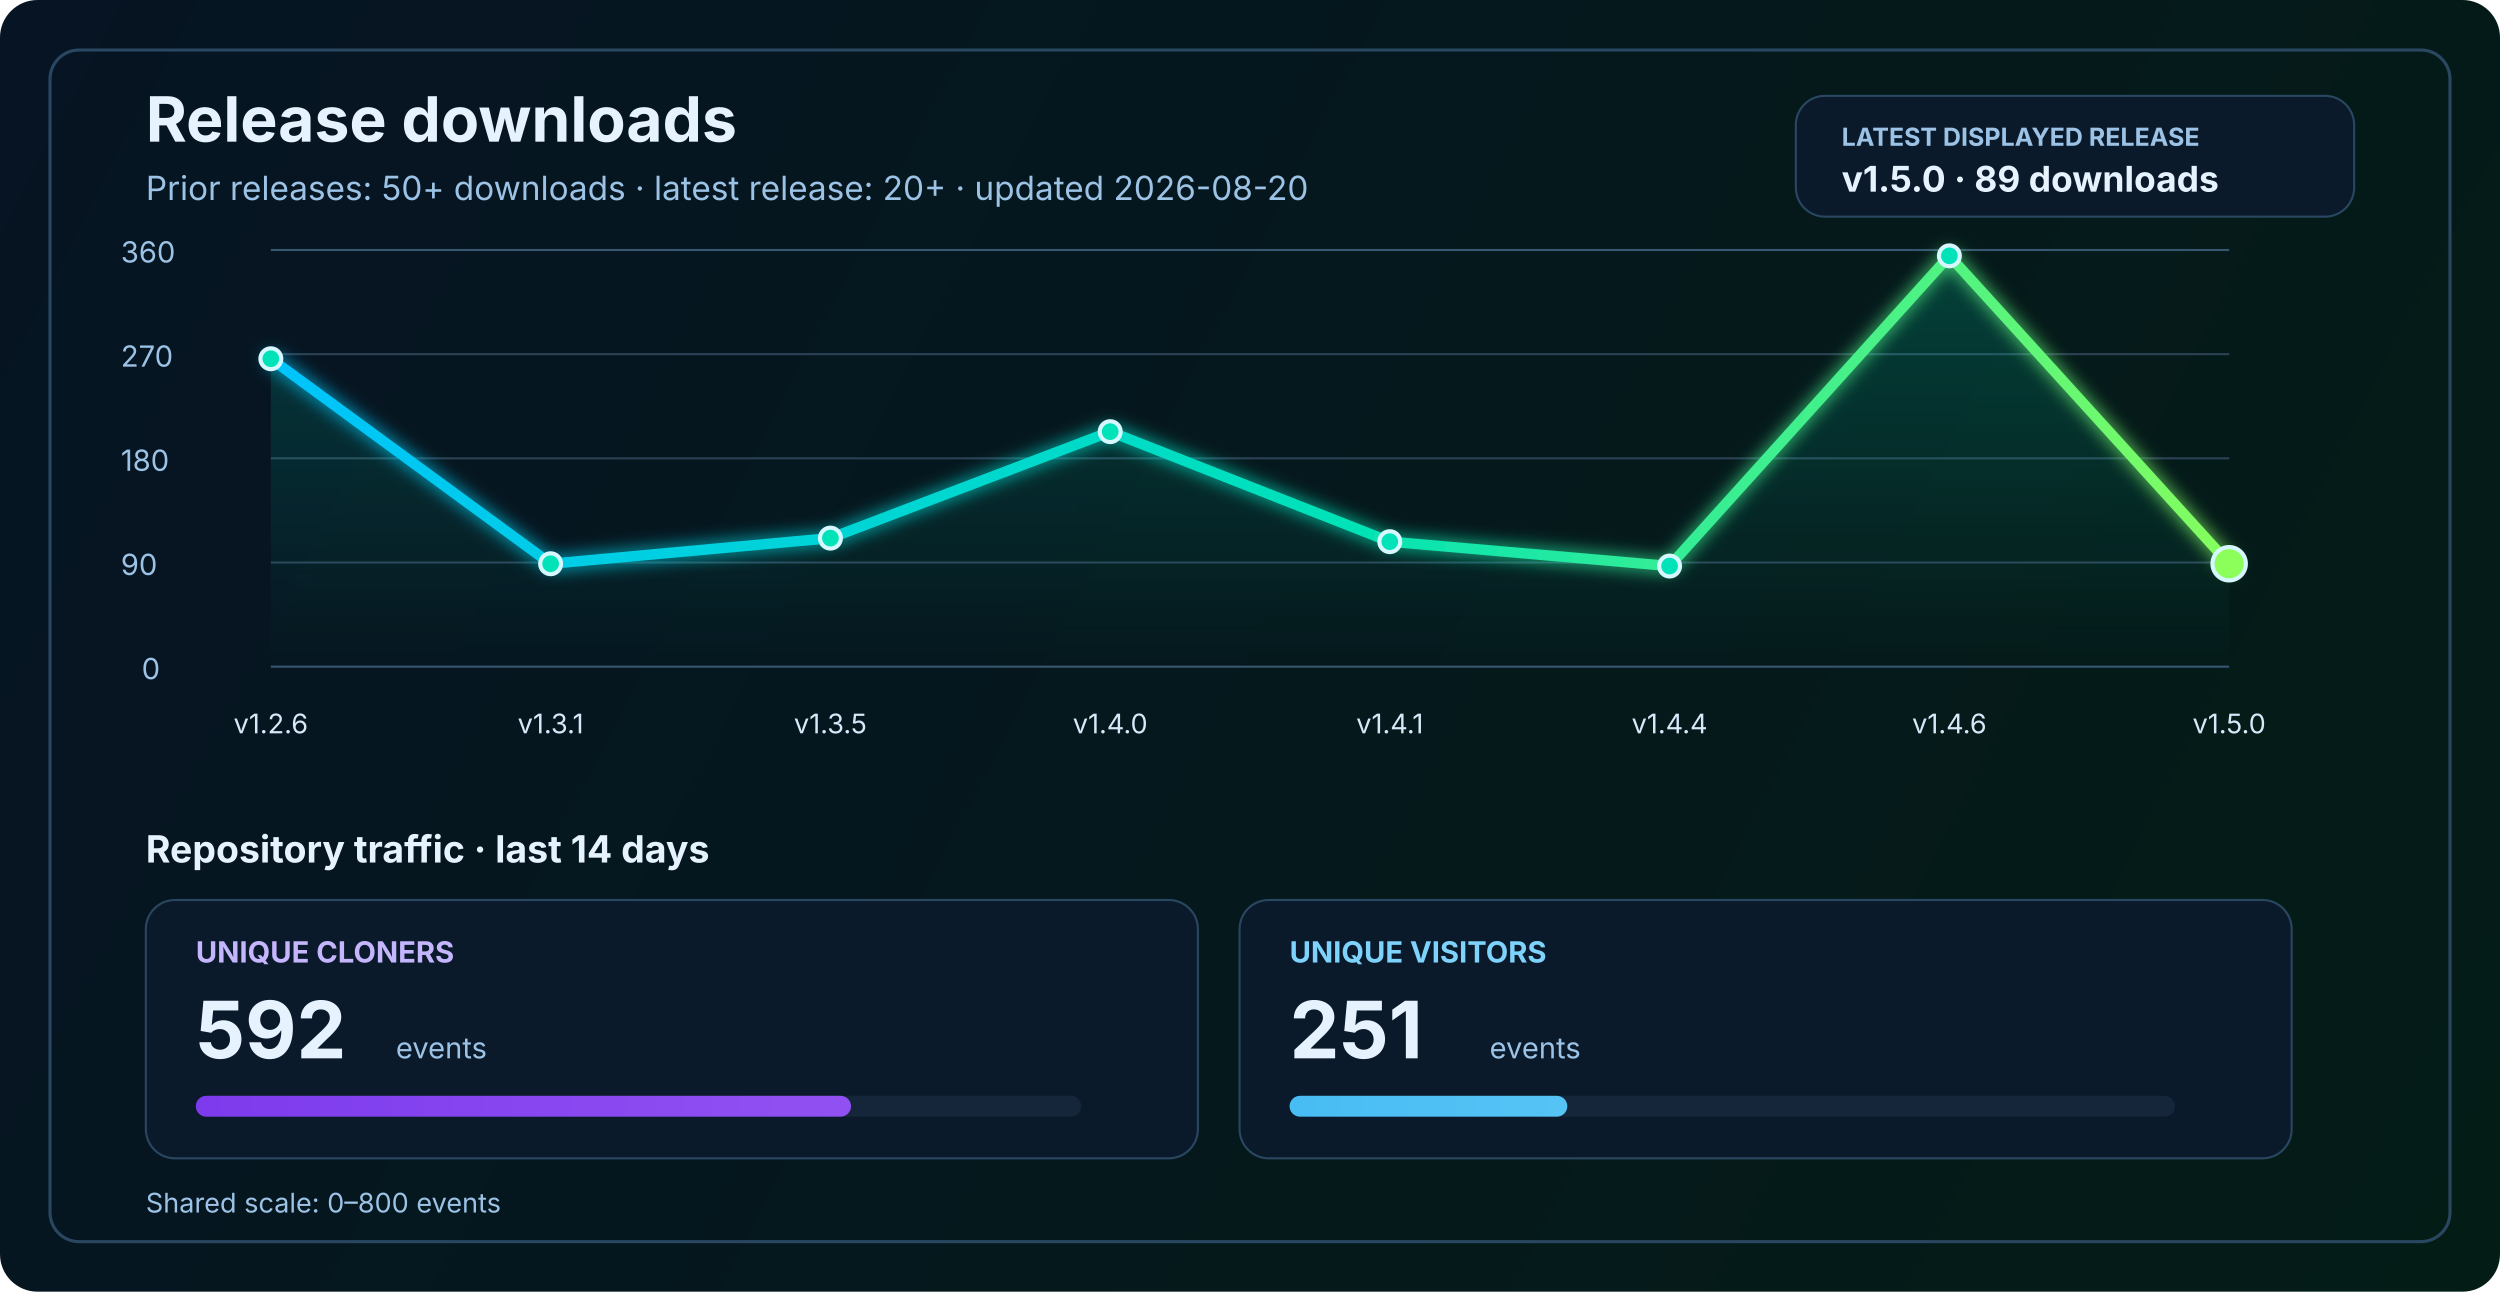
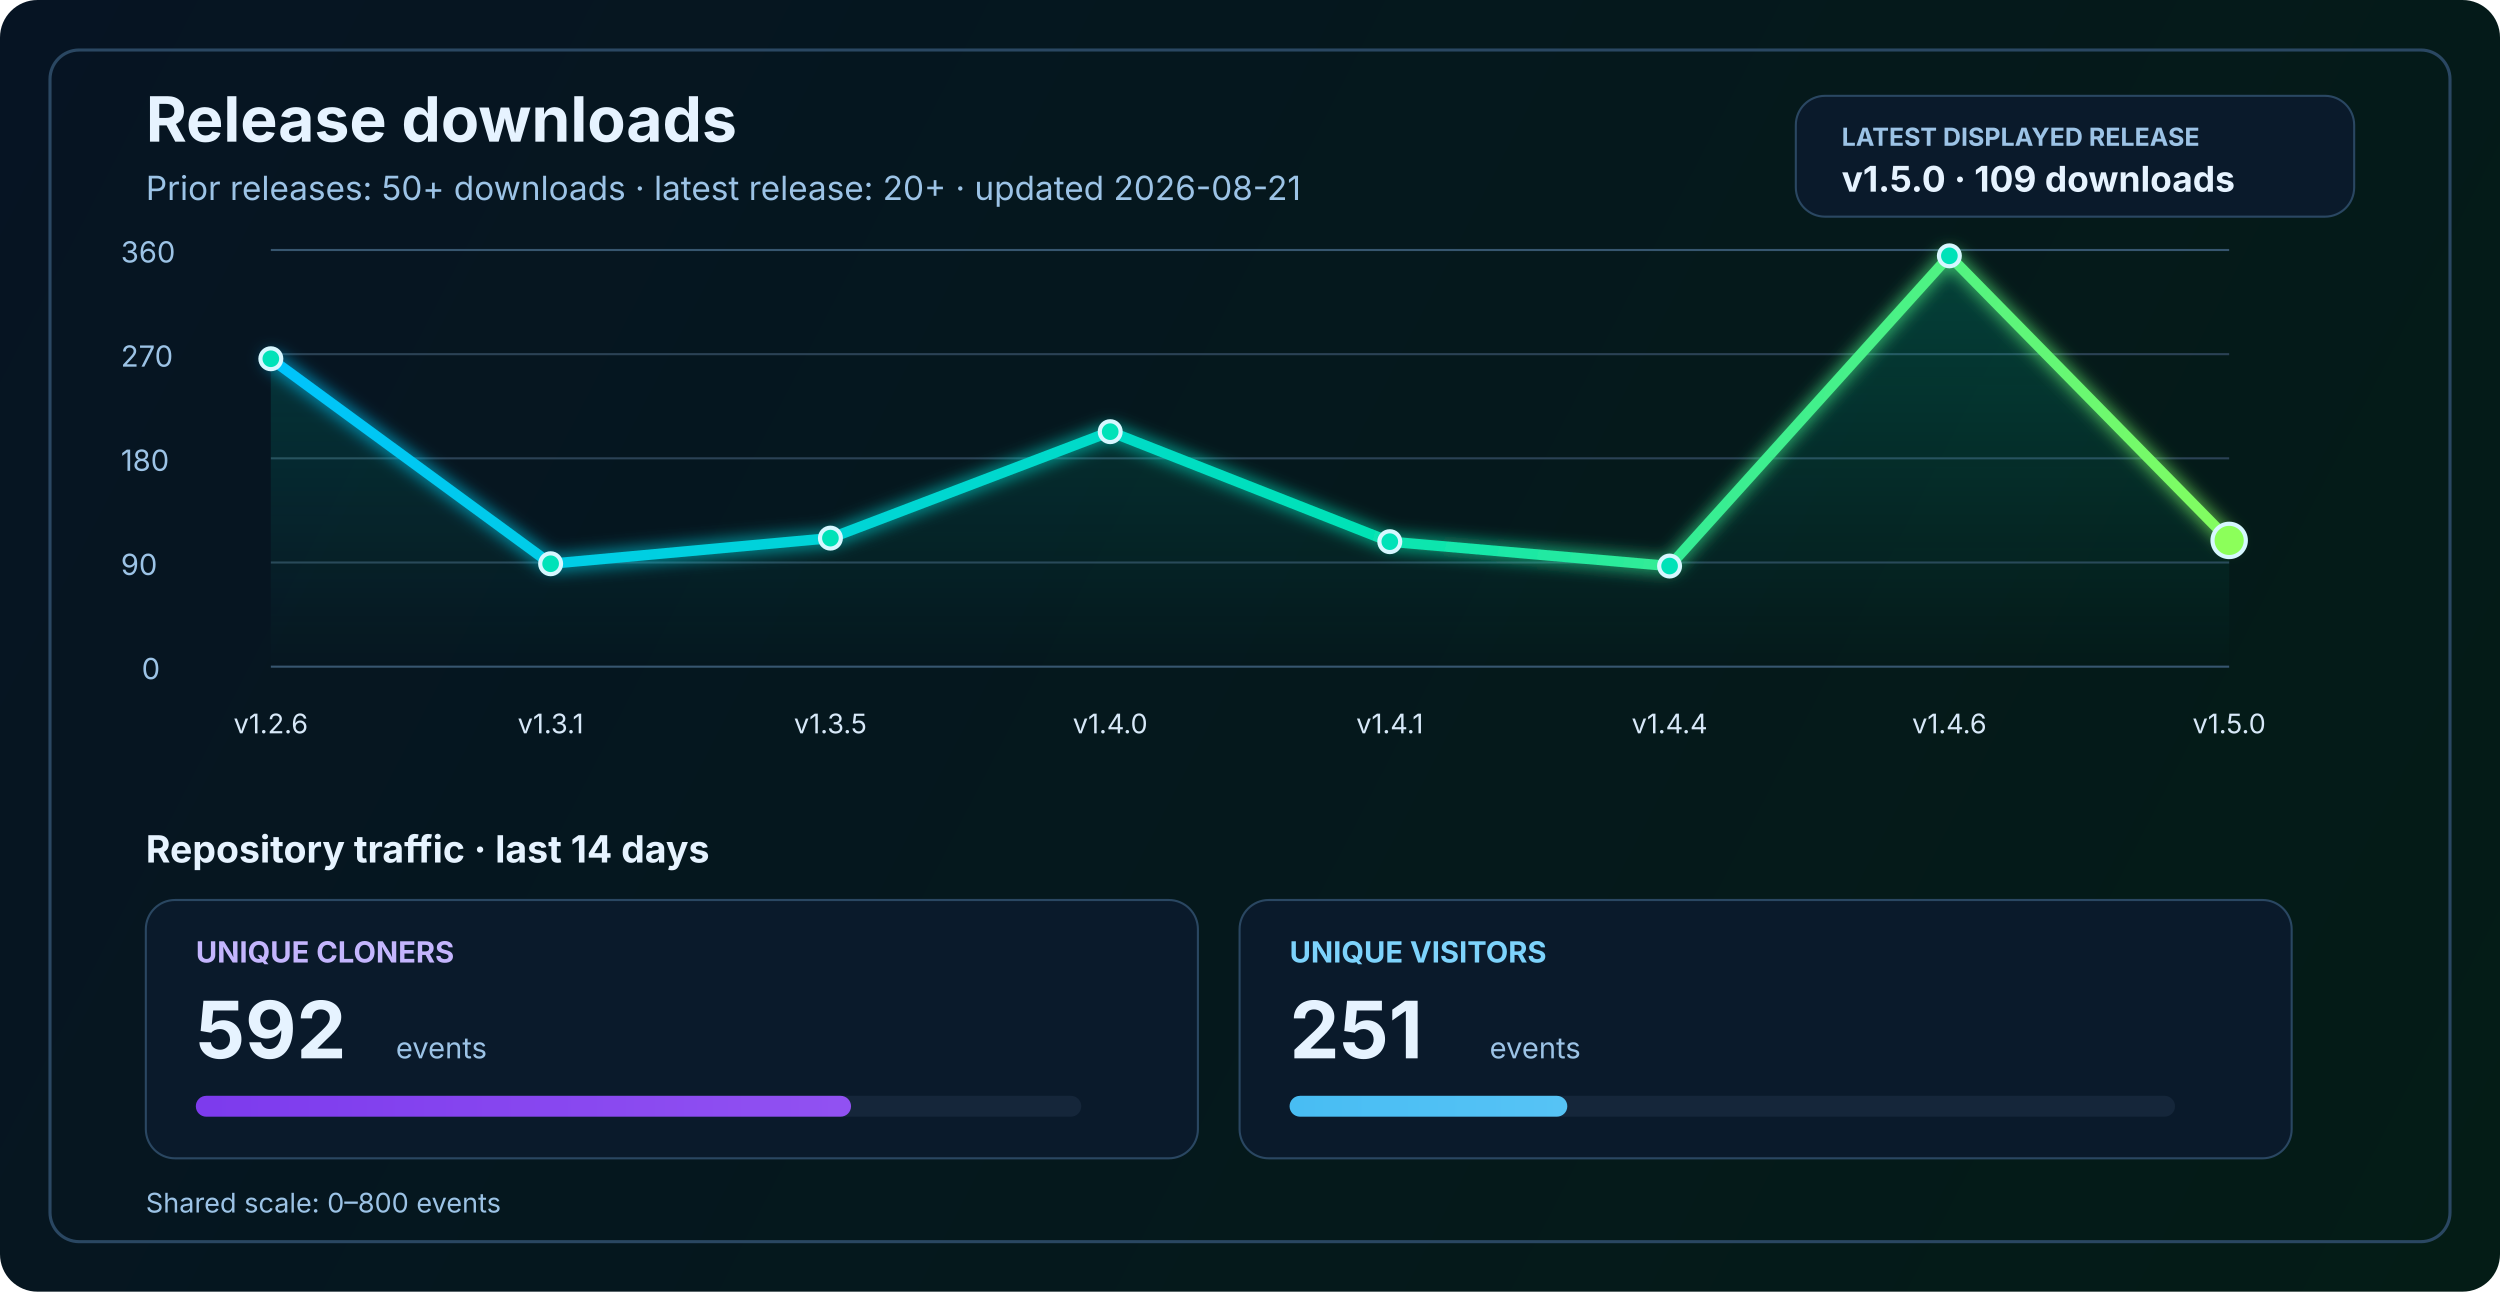
<svg xmlns="http://www.w3.org/2000/svg" width="1200" height="620" viewBox="0 0 1200 620" fill="none" role="img" aria-labelledby="title desc">
  <defs>
    <linearGradient id="bg" x1="0" y1="0" x2="1200" y2="620" gradientUnits="userSpaceOnUse">
      <stop stop-color="#061423" />
      <stop offset="1" stop-color="#041C16" />
    </linearGradient>
    <linearGradient id="line" x1="130" y1="86" x2="1070" y2="340" gradientUnits="userSpaceOnUse">
      <stop stop-color="#00C2FF" />
      <stop offset="0.55" stop-color="#00E2B8" />
      <stop offset="1" stop-color="#8CFF5A" />
    </linearGradient>
    <linearGradient id="area" x1="0" y1="120" x2="0" y2="320" gradientUnits="userSpaceOnUse">
      <stop stop-color="#00E2B8" stop-opacity="0.20" />
      <stop offset="1" stop-color="#00E2B8" stop-opacity="0" />
    </linearGradient>
    <linearGradient id="cloneFill" x1="86" y1="450" x2="1110" y2="450" gradientUnits="userSpaceOnUse">
      <stop stop-color="#7C3AED" />
      <stop offset="1" stop-color="#C084FC" />
    </linearGradient>
    <linearGradient id="viewFill" x1="86" y1="482" x2="1110" y2="482" gradientUnits="userSpaceOnUse">
      <stop stop-color="#0EA5E9" />
      <stop offset="1" stop-color="#7DD3FC" />
    </linearGradient>
    <filter id="glow" x="-50%" y="-50%" width="200%" height="200%">
      <feGaussianBlur stdDeviation="4" result="blur" />
      <feMerge>
        <feMergeNode in="blur" />
        <feMergeNode in="SourceGraphic" />
      </feMerge>
    </filter>
  </defs>
  <rect width="1200" height="620" rx="18" fill="url(#bg)" />
  <rect x="24" y="24" width="1152" height="572" rx="14" stroke="#2A4762" stroke-width="1.5" />
  <text x="70" y="68" fill="#E6F3FF" font-size="30" font-family="SF Pro Display, -apple-system, BlinkMacSystemFont, Segoe UI, sans-serif" font-weight="700">Release downloads</text>
-   <text x="70" y="96" fill="#9CC3E6" font-size="16" font-family="SF Pro Text, -apple-system, BlinkMacSystemFont, Segoe UI, sans-serif">Prior releases: 50+ downloads · latest release: 20+ · updated 2026-08-20</text>
+   <text x="70" y="96" fill="#9CC3E6" font-size="16" font-family="SF Pro Text, -apple-system, BlinkMacSystemFont, Segoe UI, sans-serif">Prior releases: 50+ downloads · latest release: 20+ · updated 2026-08-21</text>
  <rect x="862" y="46" width="268" height="58" rx="14" fill="#0A1A2B" stroke="#2A4762" stroke-width="1" />
  <text x="884" y="70" fill="#9CC3E6" font-size="12" font-family="SF Pro Text, -apple-system, BlinkMacSystemFont, Segoe UI, sans-serif" font-weight="700">LATEST DISPLAYED RELEASE</text>
-   <text x="884" y="92" fill="#E6F3FF" font-size="17" font-family="SF Pro Text, -apple-system, BlinkMacSystemFont, Segoe UI, sans-serif" font-weight="700">v1.5.0 · 89 downloads</text>
+   <text x="884" y="92" fill="#E6F3FF" font-size="17" font-family="SF Pro Text, -apple-system, BlinkMacSystemFont, Segoe UI, sans-serif" font-weight="700">v1.5.0 · 109 downloads</text>
  <line x1="130" y1="320.0" x2="1070" y2="320.0" stroke="#37566F" stroke-width="1" />
  <line x1="130" y1="270.0" x2="1070" y2="270.0" stroke="#2B4255" stroke-width="1" />
  <line x1="130" y1="220.0" x2="1070" y2="220.0" stroke="#2B4255" stroke-width="1" />
  <line x1="130" y1="170.0" x2="1070" y2="170.0" stroke="#2B4255" stroke-width="1" />
  <line x1="130" y1="120.0" x2="1070" y2="120.0" stroke="#37566F" stroke-width="1" />
  <text x="68" y="326.0" fill="#9CC3E6" font-size="14" font-family="SF Pro Text, -apple-system, BlinkMacSystemFont, Segoe UI, sans-serif">0</text>
  <text x="58" y="276.0" fill="#9CC3E6" font-size="14" font-family="SF Pro Text, -apple-system, BlinkMacSystemFont, Segoe UI, sans-serif">90</text>
  <text x="58" y="226.0" fill="#9CC3E6" font-size="14" font-family="SF Pro Text, -apple-system, BlinkMacSystemFont, Segoe UI, sans-serif">180</text>
  <text x="58" y="176.0" fill="#9CC3E6" font-size="14" font-family="SF Pro Text, -apple-system, BlinkMacSystemFont, Segoe UI, sans-serif">270</text>
  <text x="58" y="126.0" fill="#9CC3E6" font-size="14" font-family="SF Pro Text, -apple-system, BlinkMacSystemFont, Segoe UI, sans-serif">360</text>
-   <path d="M 130.0 172.2 L 264.3 270.6 L 398.6 258.3 L 532.9 207.2 L 667.1 260.0 L 801.4 271.7 L 935.7 122.8 L 1070.0 270.6 L 1070 320 L 130 320 Z" fill="url(#area)" />
-   <polyline points="130.0,172.2 264.3,270.6 398.6,258.3 532.9,207.2 667.1,260.0 801.4,271.7 935.7,122.8 1070.0,270.6" fill="none" stroke="url(#line)" stroke-width="5" stroke-linecap="round" stroke-linejoin="round" filter="url(#glow)" />
+   <path d="M 130.0 172.2 L 264.3 270.6 L 398.6 258.3 L 532.9 207.2 L 667.1 260.0 L 801.4 271.7 L 935.7 122.8 L 1070.0 259.4 L 1070 320 L 130 320 Z" fill="url(#area)" />
+   <polyline points="130.0,172.2 264.3,270.6 398.6,258.3 532.9,207.2 667.1,260.0 801.4,271.7 935.7,122.8 1070.0,259.4" fill="none" stroke="url(#line)" stroke-width="5" stroke-linecap="round" stroke-linejoin="round" filter="url(#glow)" />
  <circle cx="130.0" cy="172.2" r="5" fill="#00E2B8" stroke="#D7F7FF" stroke-width="2" />
  <circle cx="264.3" cy="270.6" r="5" fill="#00E2B8" stroke="#D7F7FF" stroke-width="2" />
  <circle cx="398.6" cy="258.3" r="5" fill="#00E2B8" stroke="#D7F7FF" stroke-width="2" />
  <circle cx="532.9" cy="207.2" r="5" fill="#00E2B8" stroke="#D7F7FF" stroke-width="2" />
  <circle cx="667.1" cy="260.0" r="5" fill="#00E2B8" stroke="#D7F7FF" stroke-width="2" />
  <circle cx="801.4" cy="271.7" r="5" fill="#00E2B8" stroke="#D7F7FF" stroke-width="2" />
  <circle cx="935.7" cy="122.8" r="5" fill="#00E2B8" stroke="#D7F7FF" stroke-width="2" />
-   <circle cx="1070.0" cy="270.6" r="8" fill="#8CFF5A" stroke="#D7F7FF" stroke-width="2" />
+   <circle cx="1070.0" cy="259.4" r="8" fill="#8CFF5A" stroke="#D7F7FF" stroke-width="2" />
  <text x="130.0" y="352" text-anchor="middle" fill="#D7E8F8" font-size="13" font-family="SF Pro Text, -apple-system, BlinkMacSystemFont, Segoe UI, sans-serif">v1.2.6</text>
  <text x="264.3" y="352" text-anchor="middle" fill="#D7E8F8" font-size="13" font-family="SF Pro Text, -apple-system, BlinkMacSystemFont, Segoe UI, sans-serif">v1.3.1</text>
  <text x="398.6" y="352" text-anchor="middle" fill="#D7E8F8" font-size="13" font-family="SF Pro Text, -apple-system, BlinkMacSystemFont, Segoe UI, sans-serif">v1.3.5</text>
  <text x="532.9" y="352" text-anchor="middle" fill="#D7E8F8" font-size="13" font-family="SF Pro Text, -apple-system, BlinkMacSystemFont, Segoe UI, sans-serif">v1.4.0</text>
  <text x="667.1" y="352" text-anchor="middle" fill="#D7E8F8" font-size="13" font-family="SF Pro Text, -apple-system, BlinkMacSystemFont, Segoe UI, sans-serif">v1.4.1</text>
  <text x="801.4" y="352" text-anchor="middle" fill="#D7E8F8" font-size="13" font-family="SF Pro Text, -apple-system, BlinkMacSystemFont, Segoe UI, sans-serif">v1.4.4</text>
  <text x="935.7" y="352" text-anchor="middle" fill="#D7E8F8" font-size="13" font-family="SF Pro Text, -apple-system, BlinkMacSystemFont, Segoe UI, sans-serif">v1.4.6</text>
  <text x="1070.0" y="352" text-anchor="middle" fill="#D7E8F8" font-size="13" font-family="SF Pro Text, -apple-system, BlinkMacSystemFont, Segoe UI, sans-serif">v1.5.0</text>
  <text x="70" y="414" fill="#E6F3FF" font-size="18" font-family="SF Pro Text, -apple-system, BlinkMacSystemFont, Segoe UI, sans-serif" font-weight="700">Repository traffic · last 14 days</text>
  <rect x="70" y="432" width="505" height="124" rx="14" fill="#0A1A2B" stroke="#2A4762" stroke-width="1" />
  <text x="94" y="462" fill="#C4B5FD" font-size="14" font-family="SF Pro Text, -apple-system, BlinkMacSystemFont, Segoe UI, sans-serif" font-weight="700">UNIQUE CLONERS</text>
  <text x="94" y="508" fill="#E6F3FF" font-size="38" font-family="SF Pro Display, -apple-system, BlinkMacSystemFont, Segoe UI, sans-serif" font-weight="700">592</text>
  <text x="190" y="508" fill="#9CC3E6" font-size="14" font-family="SF Pro Text, -apple-system, BlinkMacSystemFont, Segoe UI, sans-serif">events</text>
  <rect x="94" y="526" width="425" height="10" rx="5" fill="#15263A" />
  <rect x="94" y="526" width="314.5" height="10" rx="5" fill="url(#cloneFill)" />
  <rect x="595" y="432" width="505" height="124" rx="14" fill="#0A1A2B" stroke="#2A4762" stroke-width="1" />
  <text x="619" y="462" fill="#7DD3FC" font-size="14" font-family="SF Pro Text, -apple-system, BlinkMacSystemFont, Segoe UI, sans-serif" font-weight="700">UNIQUE VISITORS</text>
  <text x="619" y="508" fill="#E6F3FF" font-size="38" font-family="SF Pro Display, -apple-system, BlinkMacSystemFont, Segoe UI, sans-serif" font-weight="700">251</text>
  <text x="715" y="508" fill="#9CC3E6" font-size="14" font-family="SF Pro Text, -apple-system, BlinkMacSystemFont, Segoe UI, sans-serif">events</text>
  <rect x="619" y="526" width="425" height="10" rx="5" fill="#15263A" />
  <rect x="619" y="526" width="133.3" height="10" rx="5" fill="url(#viewFill)" />
  <text x="70" y="582" fill="#9CC3E6" font-size="13" font-family="SF Pro Text, -apple-system, BlinkMacSystemFont, Segoe UI, sans-serif">Shared scale: 0–800 events</text>
</svg>
